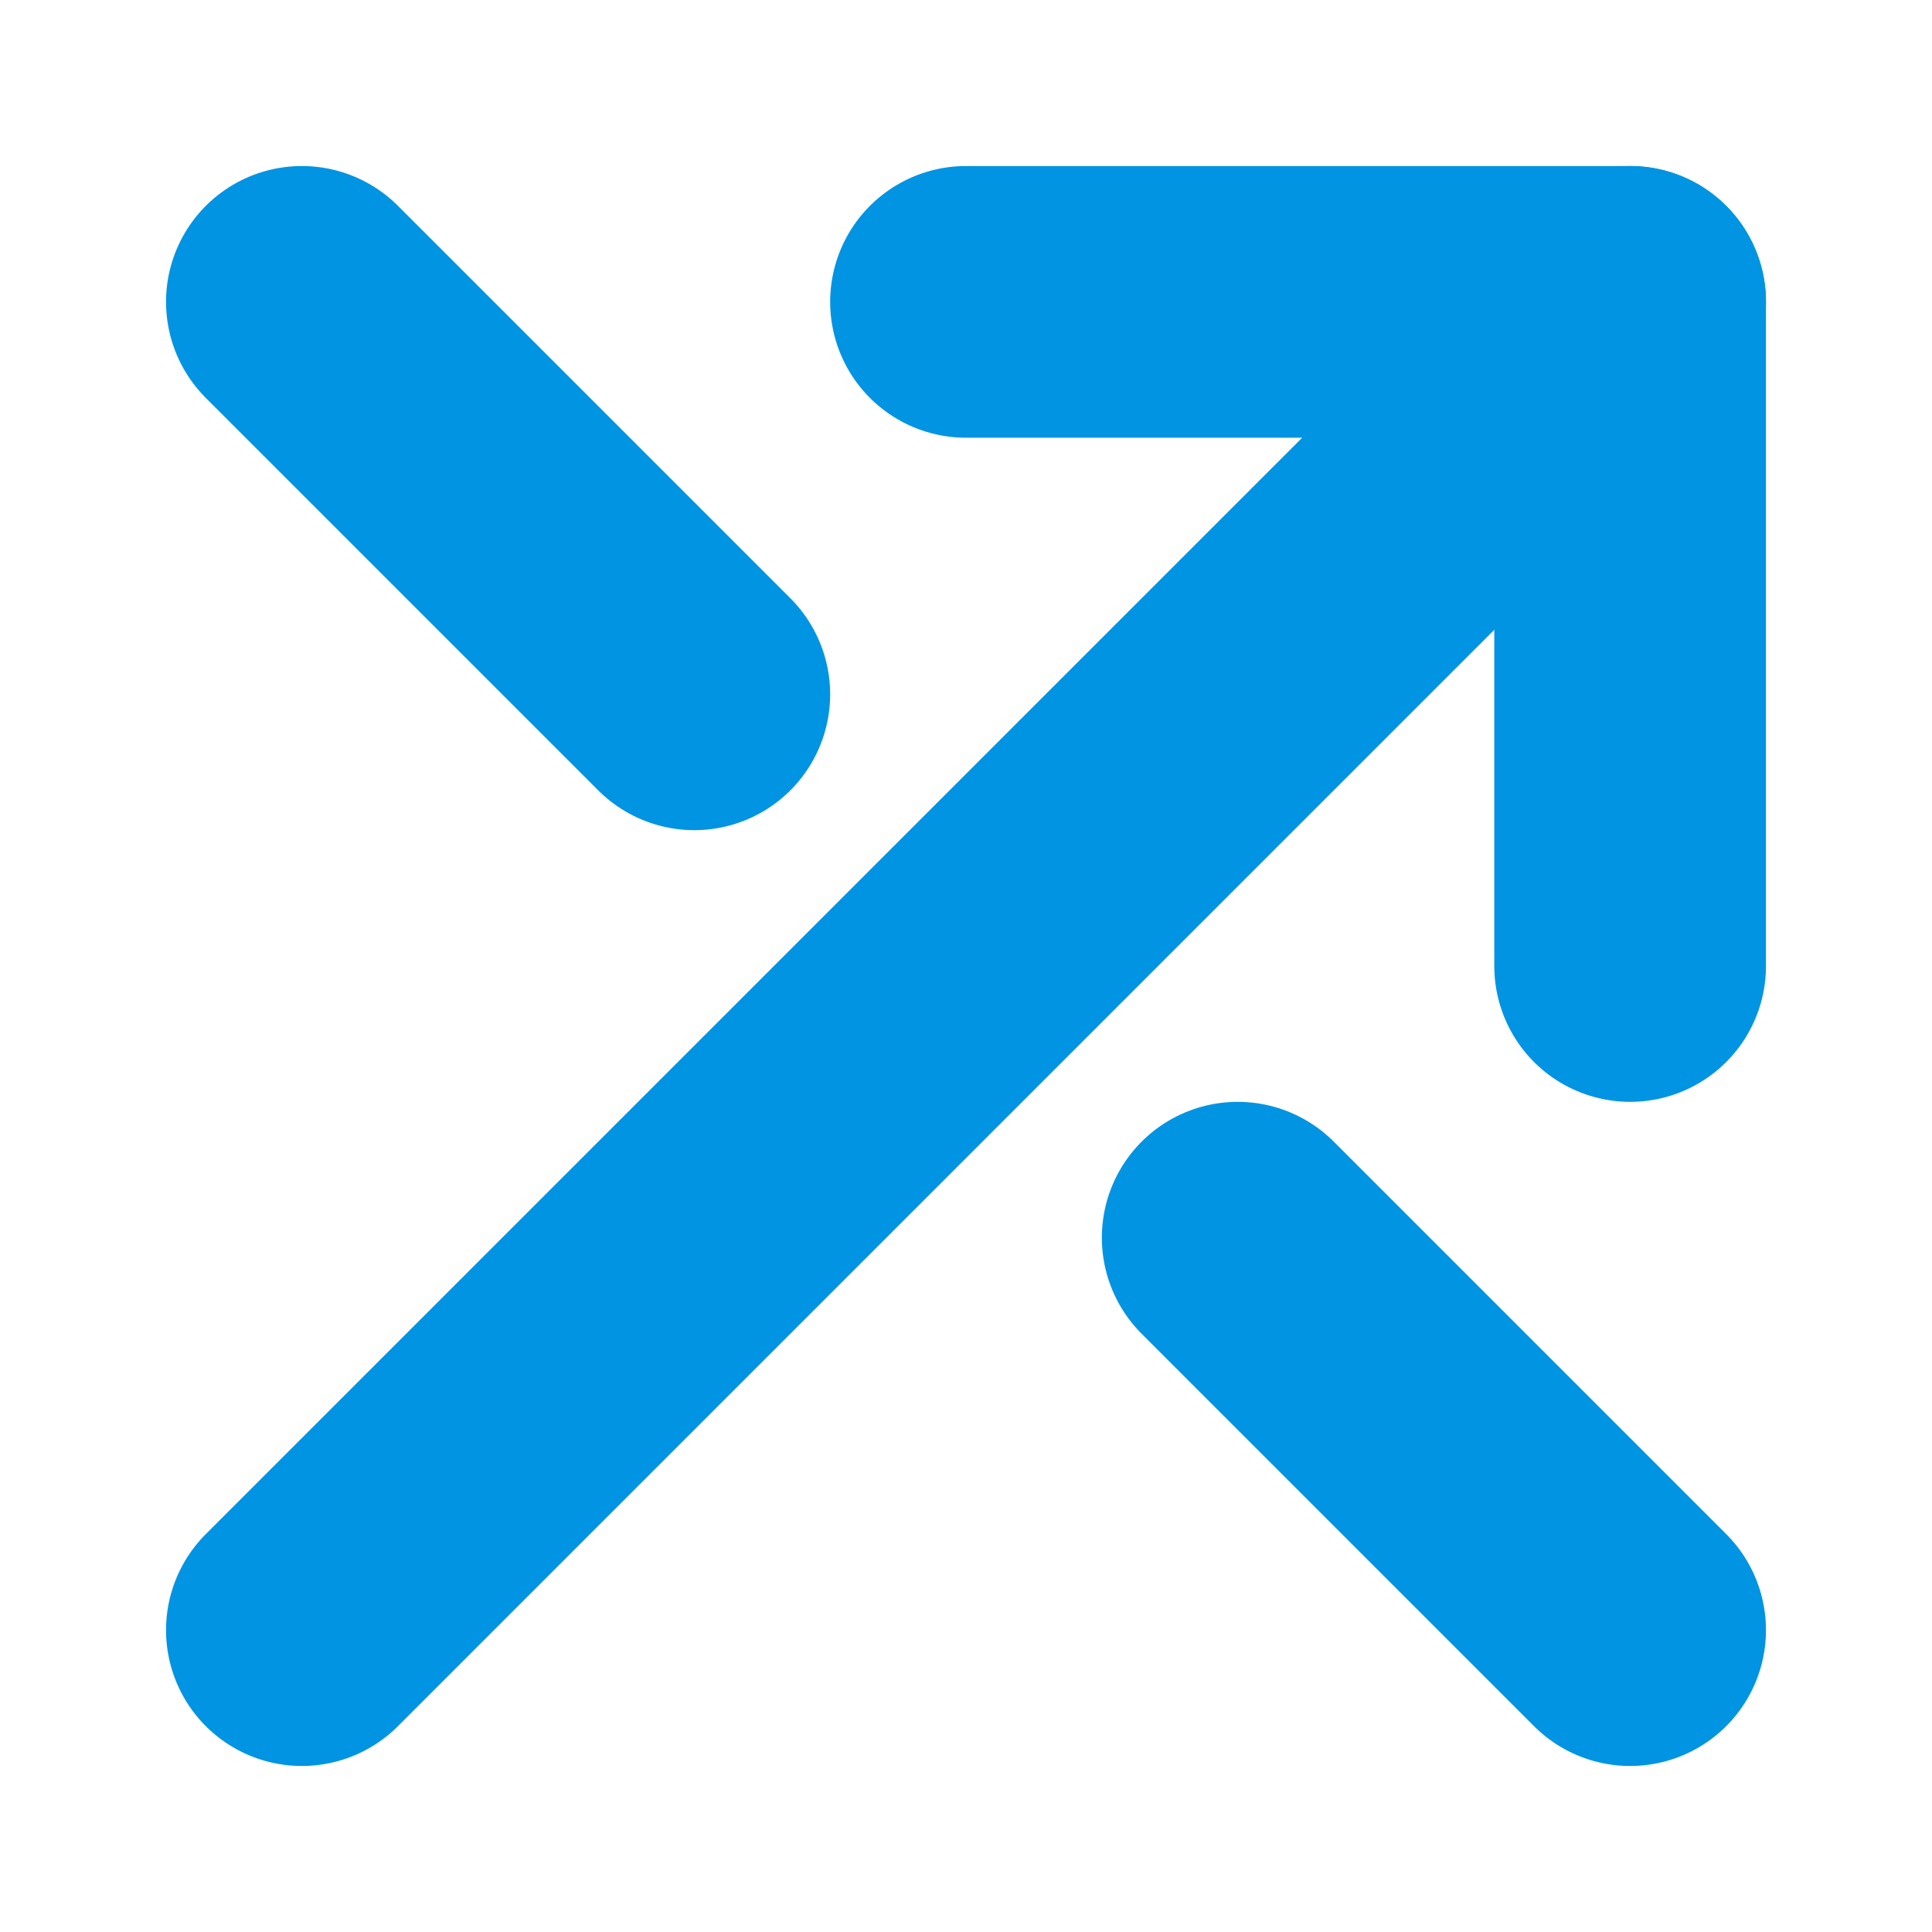
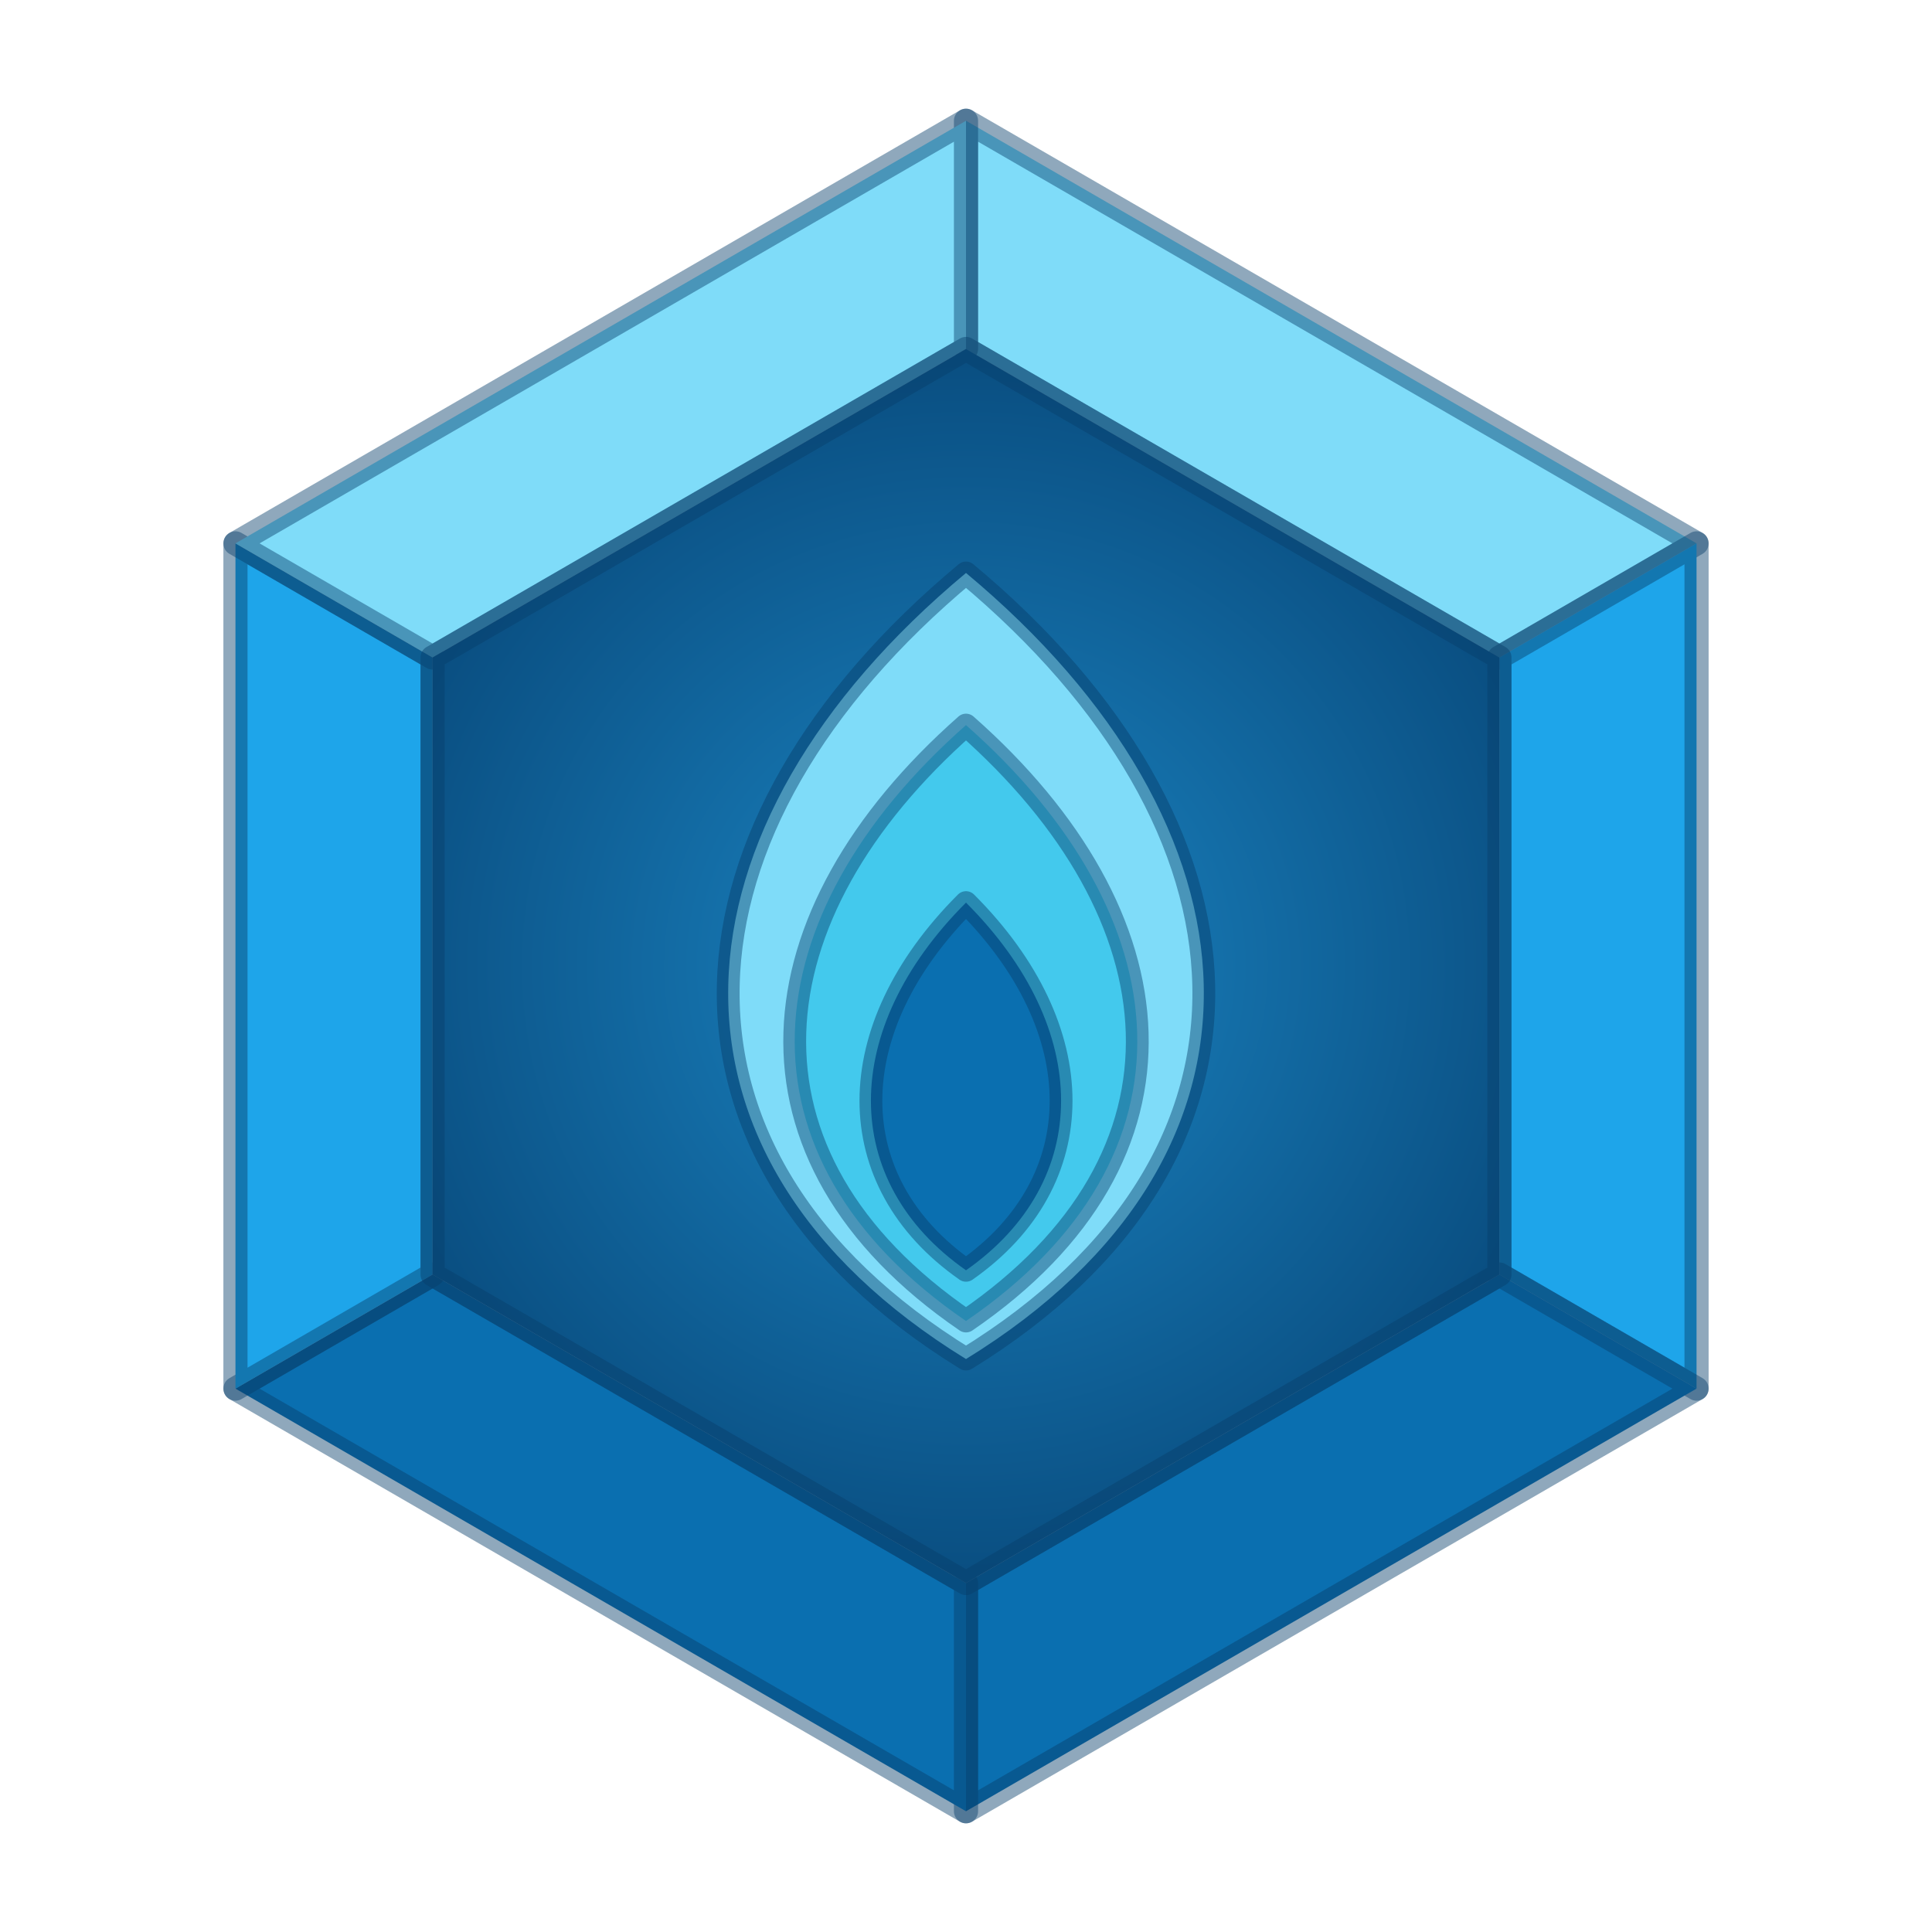
<svg xmlns="http://www.w3.org/2000/svg" viewBox="0 0 64 64" width="64" height="64">
-   <g fill="none" stroke="#0194e2" stroke-width="9" stroke-linecap="round" stroke-linejoin="round">
-     <path d="M10 54 L54 10" />
-     <path d="M32 10 H54 V32" />
-     <path d="M10 10 L23 23" />
-     <path d="M41 41 L54 54" />
+   <defs>
+     <radialGradient id="core" cx="32" cy="32" r="20" gradientUnits="userSpaceOnUse">
+       <stop offset="0" stop-color="#1b86c4" />
+       <stop offset="1" stop-color="#0a4f82" />
+     </radialGradient>
+   </defs>
+   <g stroke-linejoin="round" stroke-width=".8" stroke="#07406b" stroke-opacity=".45">
+     <path d="M32.00 4.00 L56.20 18.00 L49.67 21.78 L32.00 11.56 Z" fill="#7fdcf9" />
+     <path d="M56.20 18.00 L56.20 46.00 L49.67 42.22 L49.67 21.78 Z" fill="#1ea5ea" />
+     <path d="M56.20 46.00 L32.00 60.00 L32.00 52.44 L49.67 42.22 Z" fill="#0a6fb0" />
+     <path d="M32.00 60.00 L7.80 46.00 L14.33 42.22 L32.00 52.44 Z" fill="#0a6fb0" />
+     <path d="M7.80 46.00 L7.80 18.00 L14.33 21.78 L14.33 42.22 Z" fill="#1ea5ea" />
+     <path d="M7.80 18.00 L32.00 4.00 L32.00 11.56 L14.33 21.78 Z" fill="#7fdcf9" />
+     <path d="M32.00 11.56 L49.67 21.78 L49.67 42.22 L32.00 52.44 L14.33 42.22 L14.33 21.78 Z" fill="url(#core)" />
+   </g>
+   <g transform="translate(5.12 18.98) scale(0.84)">
+     <path fill="#7fdcf9" stroke="#07406b" stroke-opacity=".45" stroke-width=".9" stroke-linejoin="round" d="M32 0 C44 10 45 23 32 31 C19 23 20 10 32 0 Z" />
+     <path fill="#43c9ed" stroke="#07406b" stroke-opacity=".45" stroke-width=".9" stroke-linejoin="round" d="M32 6 C40.500 13.500 41.500 23 32 29.500 C22.500 23 23.500 13.500 32 6 Z" />
+     <path fill="#0a6fb0" stroke="#07406b" stroke-opacity=".45" stroke-width=".9" stroke-linejoin="round" d="M32 13 C37 18 37 24 32 27.500 C27 24 27 18 32 13 Z" />
  </g>
</svg>
